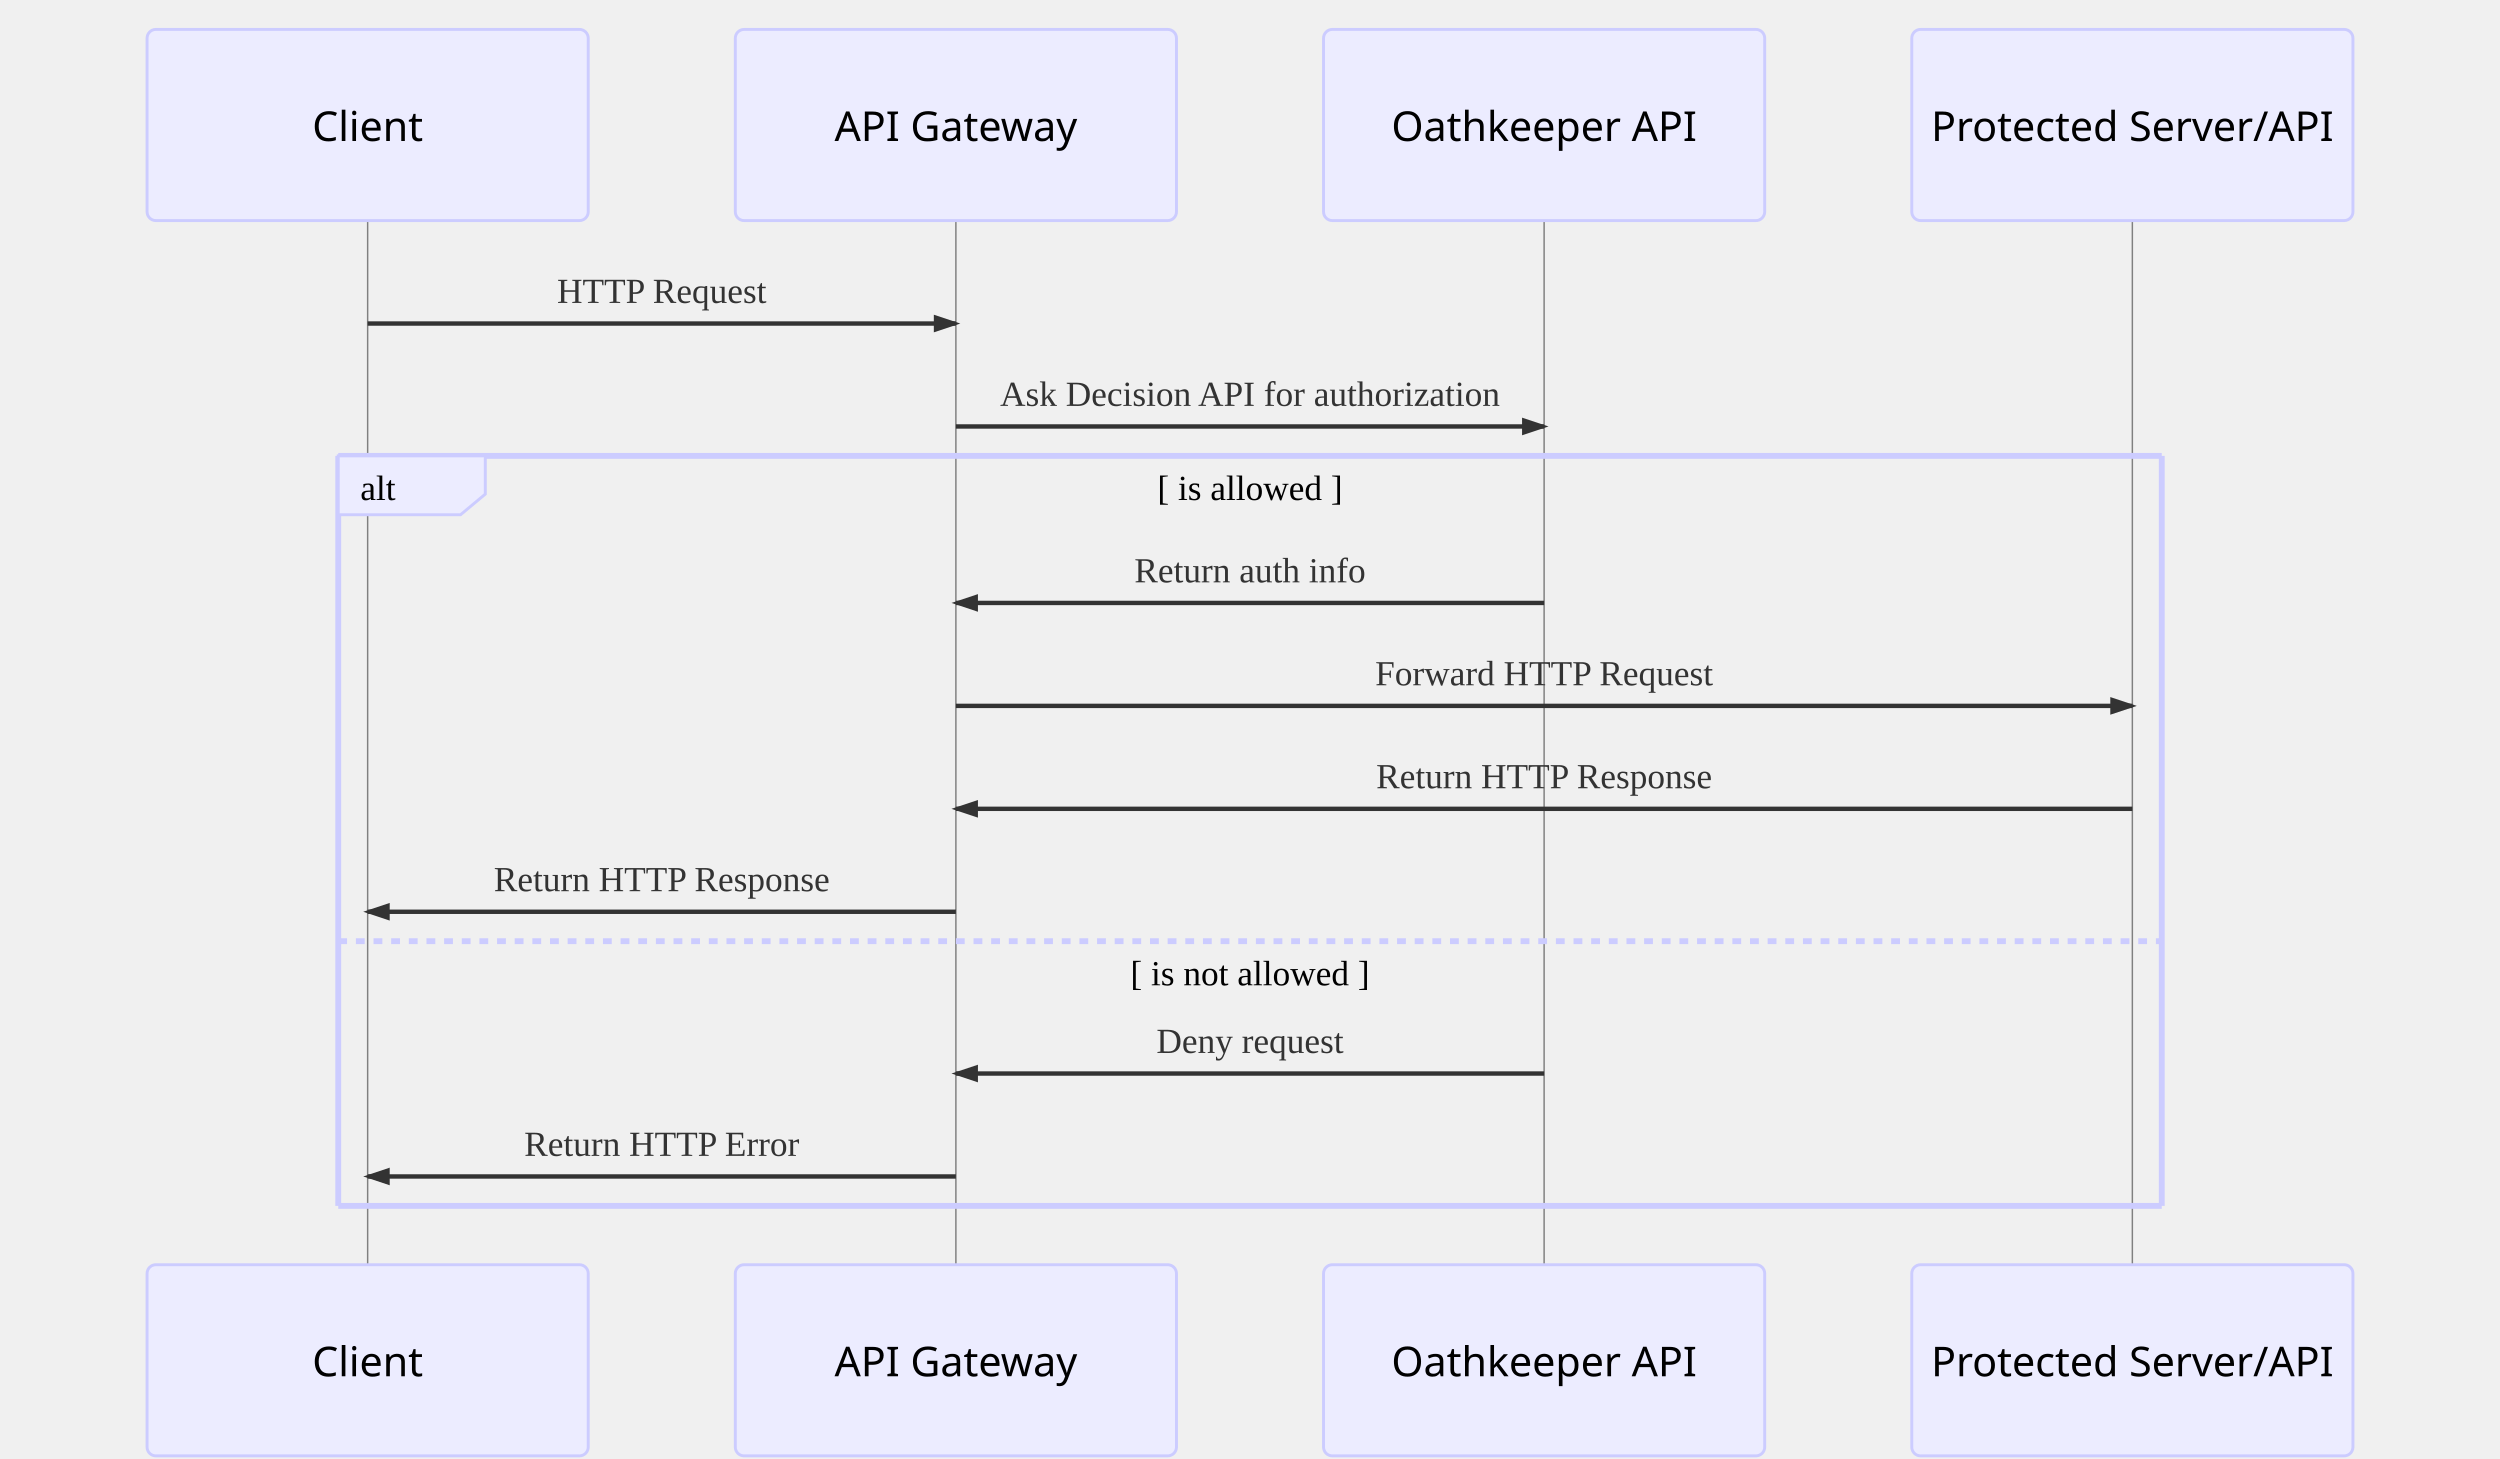
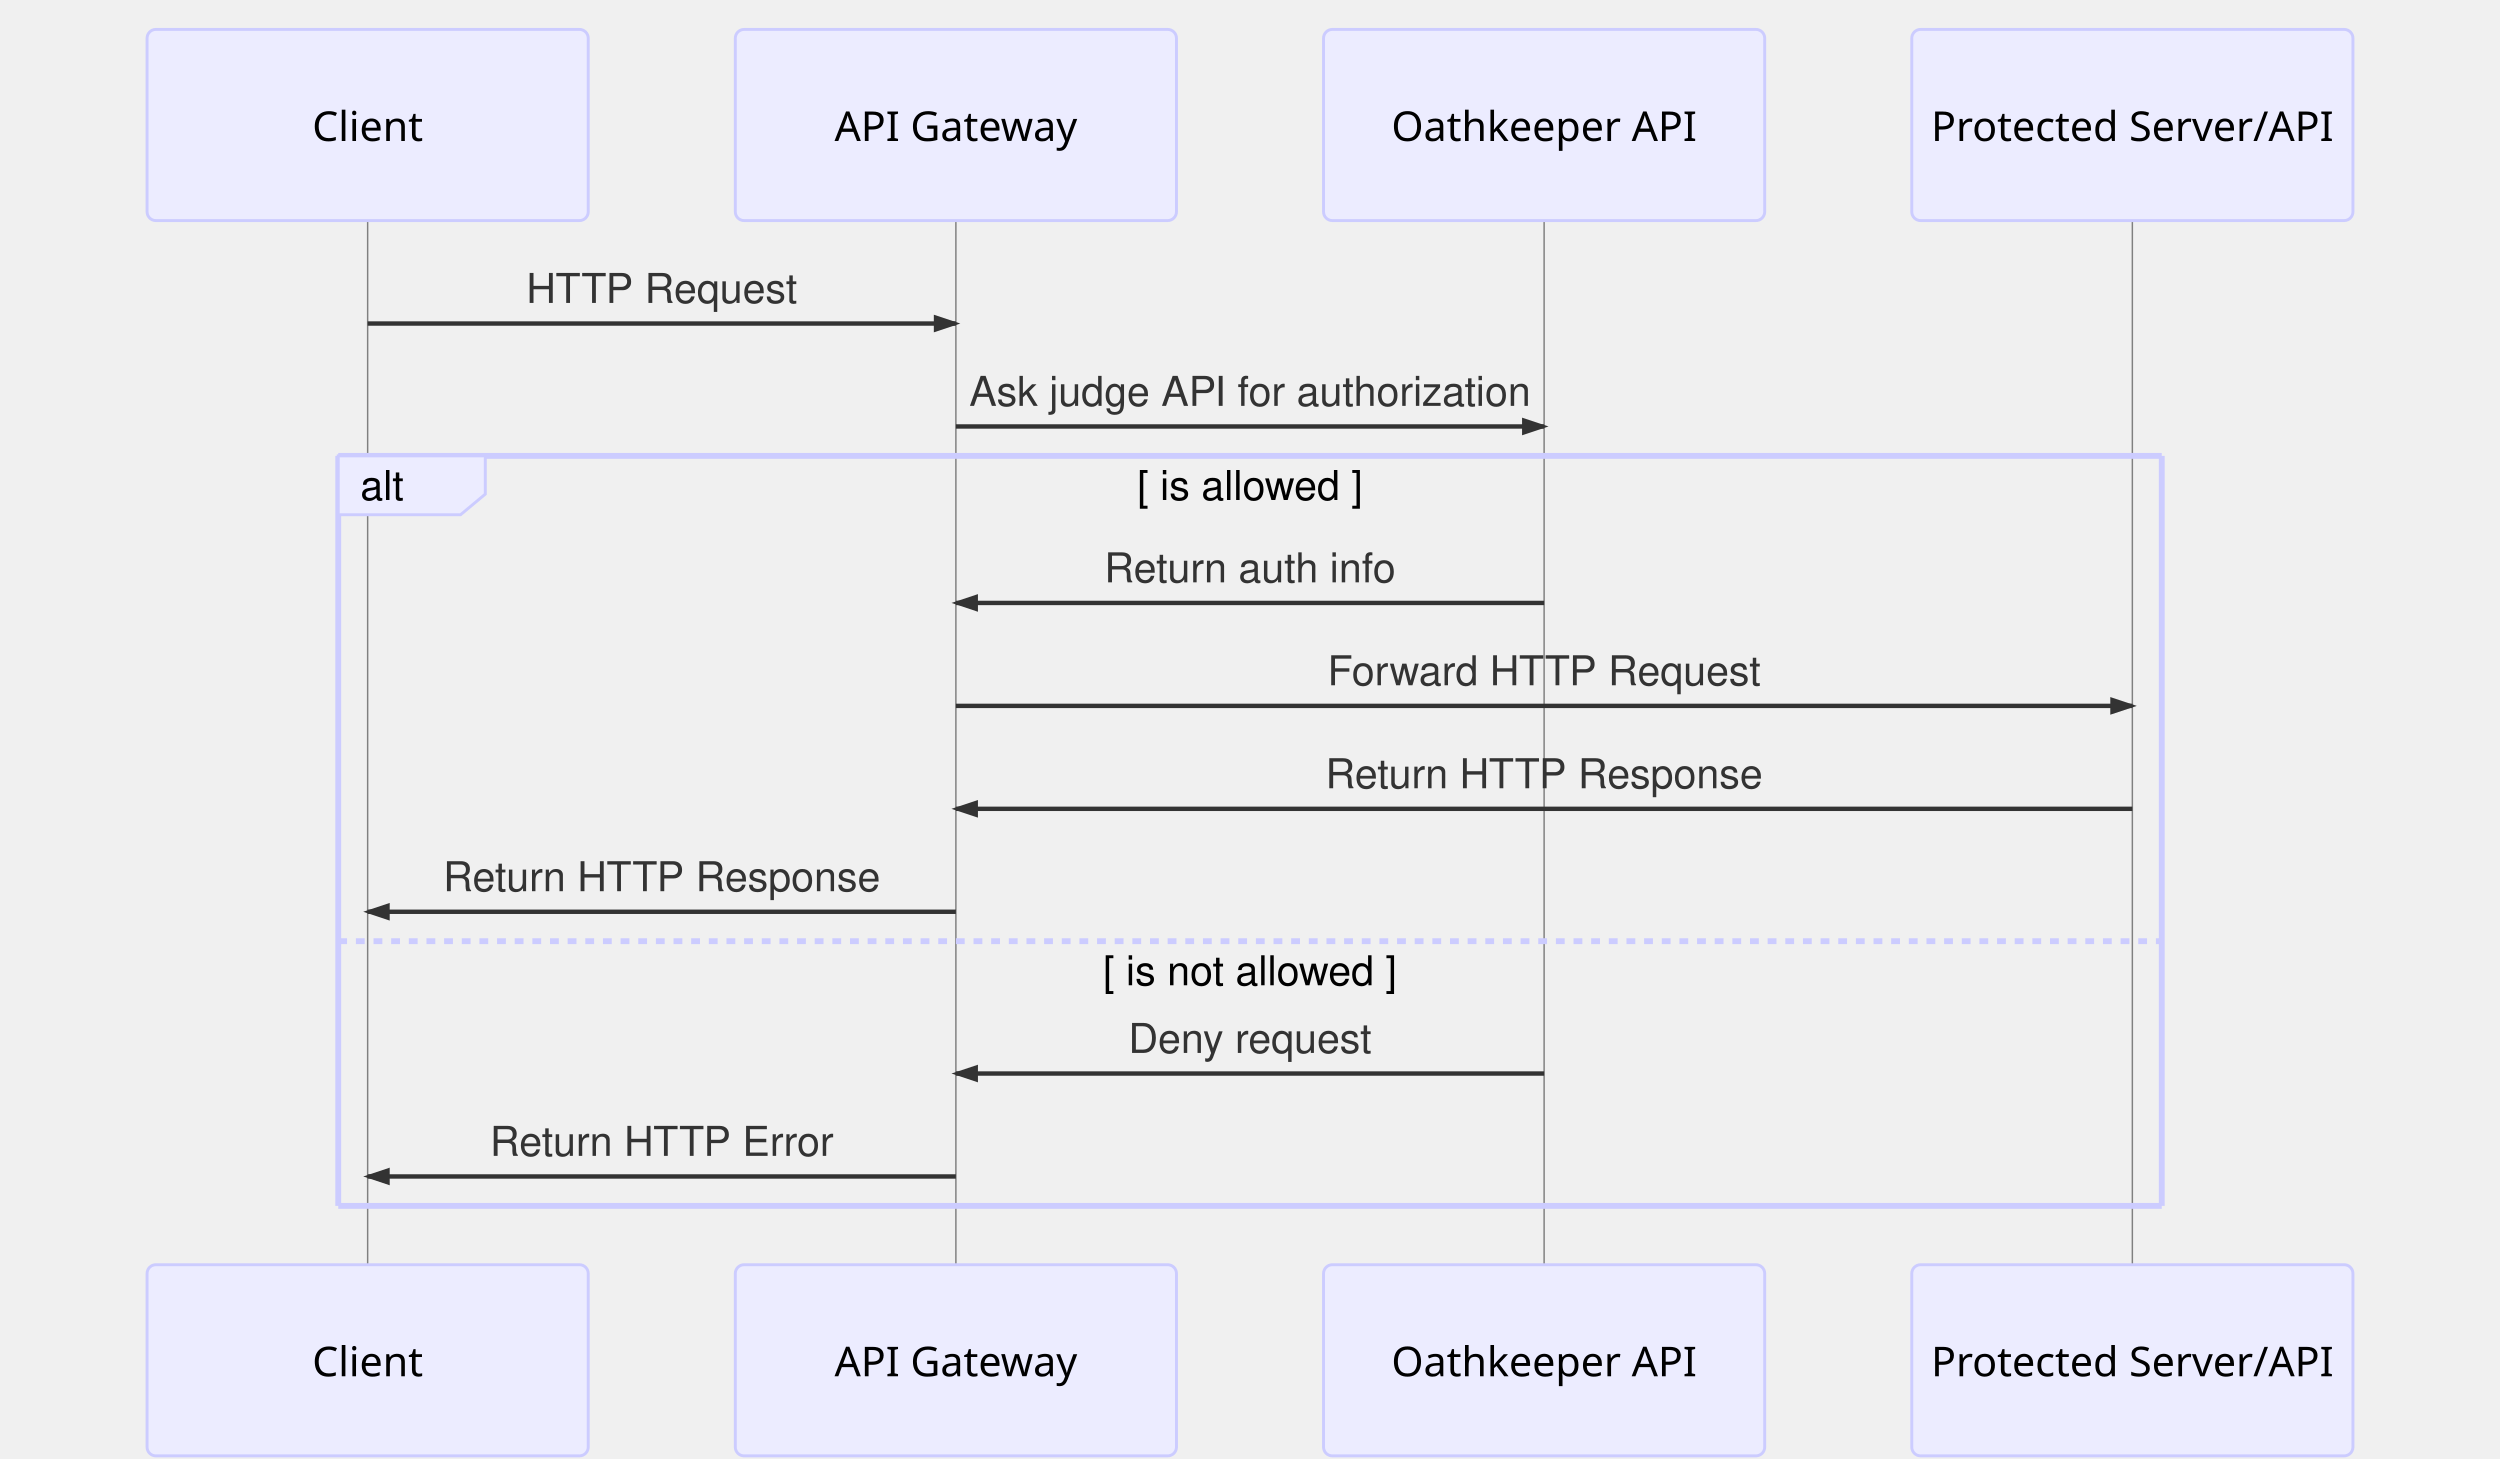
- <svg xmlns="http://www.w3.org/2000/svg" id="mermaid-1557919487532" width="100%" height="100%" style="max-width:850px;" viewBox="-50 -10 850 496">
+ <svg xmlns="http://www.w3.org/2000/svg" id="mermaid-1558430265680" width="100%" height="100%" style="max-width:850px;" viewBox="-50 -10 850 496">
  <style>


- #mermaid-1557919487532 .label {
+ #mermaid-1558430265680 .label {
  font-family: 'trebuchet ms', verdana, arial;
  color: #333; }

- #mermaid-1557919487532 .node rect,
- #mermaid-1557919487532 .node circle,
- #mermaid-1557919487532 .node ellipse,
- #mermaid-1557919487532 .node polygon {
+ #mermaid-1558430265680 .node rect,
+ #mermaid-1558430265680 .node circle,
+ #mermaid-1558430265680 .node ellipse,
+ #mermaid-1558430265680 .node polygon {
  fill: #ECECFF;
  stroke: #9370DB;
  stroke-width: 1px; }

- #mermaid-1557919487532 .node.clickable {
+ #mermaid-1558430265680 .node.clickable {
  cursor: pointer; }

- #mermaid-1557919487532 .arrowheadPath {
+ #mermaid-1558430265680 .arrowheadPath {
  fill: #333333; }

- #mermaid-1557919487532 .edgePath .path {
+ #mermaid-1558430265680 .edgePath .path {
  stroke: #333333;
  stroke-width: 1.5px; }

- #mermaid-1557919487532 .edgeLabel {
+ #mermaid-1558430265680 .edgeLabel {
  background-color: #e8e8e8; }

- #mermaid-1557919487532 .cluster rect {
+ #mermaid-1558430265680 .cluster rect {
  fill: #ffffde !important;
  stroke: #aaaa33 !important;
  stroke-width: 1px !important; }

- #mermaid-1557919487532 .cluster text {
-   fill: #333; }
- 
- #mermaid-1557919487532 div.mermaidTooltip {
+ #mermaid-1558430265680 .cluster text {
+   fill: #333; }
+ 
+ #mermaid-1558430265680 div.mermaidTooltip {
  position: absolute;
  text-align: center;
  max-width: 200px;
  padding: 2px;
  font-family: 'trebuchet ms', verdana, arial;
  font-size: 12px;
  background: #ffffde;
  border: 1px solid #aaaa33;
  border-radius: 2px;
  pointer-events: none;
  z-index: 100; }

- #mermaid-1557919487532 .actor {
+ #mermaid-1558430265680 .actor {
  stroke: #CCCCFF;
  fill: #ECECFF; }

- #mermaid-1557919487532 text.actor {
+ #mermaid-1558430265680 text.actor {
  fill: black;
  stroke: none; }

- #mermaid-1557919487532 .actor-line {
+ #mermaid-1558430265680 .actor-line {
  stroke: grey; }

- #mermaid-1557919487532 .messageLine0 {
+ #mermaid-1558430265680 .messageLine0 {
  stroke-width: 1.5;
  stroke-dasharray: '2 2';
  stroke: #333; }

- #mermaid-1557919487532 .messageLine1 {
+ #mermaid-1558430265680 .messageLine1 {
  stroke-width: 1.5;
  stroke-dasharray: '2 2';
  stroke: #333; }

- #mermaid-1557919487532 #arrowhead {
-   fill: #333; }
- 
- #mermaid-1557919487532 #crosshead path {
+ #mermaid-1558430265680 #arrowhead {
+   fill: #333; }
+ 
+ #mermaid-1558430265680 #crosshead path {
  fill: #333 !important;
  stroke: #333 !important; }

- #mermaid-1557919487532 .messageText {
+ #mermaid-1558430265680 .messageText {
  fill: #333;
  stroke: none; }

- #mermaid-1557919487532 .labelBox {
+ #mermaid-1558430265680 .labelBox {
  stroke: #CCCCFF;
  fill: #ECECFF; }

- #mermaid-1557919487532 .labelText {
+ #mermaid-1558430265680 .labelText {
  fill: black;
  stroke: none; }

- #mermaid-1557919487532 .loopText {
+ #mermaid-1558430265680 .loopText {
  fill: black;
  stroke: none; }

- #mermaid-1557919487532 .loopLine {
+ #mermaid-1558430265680 .loopLine {
  stroke-width: 2;
  stroke-dasharray: '2 2';
  stroke: #CCCCFF; }

- #mermaid-1557919487532 .note {
+ #mermaid-1558430265680 .note {
  stroke: #aaaa33;
  fill: #fff5ad; }

- #mermaid-1557919487532 .noteText {
+ #mermaid-1558430265680 .noteText {
  fill: black;
  stroke: none;
  font-family: 'trebuchet ms', verdana, arial;
  font-size: 14px; }

- #mermaid-1557919487532 .activation0 {
+ #mermaid-1558430265680 .activation0 {
  fill: #f4f4f4;
  stroke: #666; }

- #mermaid-1557919487532 .activation1 {
+ #mermaid-1558430265680 .activation1 {
  fill: #f4f4f4;
  stroke: #666; }

- #mermaid-1557919487532 .activation2 {
+ #mermaid-1558430265680 .activation2 {
  fill: #f4f4f4;
  stroke: #666; }


- #mermaid-1557919487532 .section {
+ #mermaid-1558430265680 .section {
  stroke: none;
  opacity: 0.2; }

- #mermaid-1557919487532 .section0 {
+ #mermaid-1558430265680 .section0 {
  fill: rgba(102, 102, 255, 0.49); }

- #mermaid-1557919487532 .section2 {
+ #mermaid-1558430265680 .section2 {
  fill: #fff400; }

- #mermaid-1557919487532 .section1,
- #mermaid-1557919487532 .section3 {
+ #mermaid-1558430265680 .section1,
+ #mermaid-1558430265680 .section3 {
  fill: white;
  opacity: 0.2; }

- #mermaid-1557919487532 .sectionTitle0 {
-   fill: #333; }
- 
- #mermaid-1557919487532 .sectionTitle1 {
-   fill: #333; }
- 
- #mermaid-1557919487532 .sectionTitle2 {
-   fill: #333; }
- 
- #mermaid-1557919487532 .sectionTitle3 {
-   fill: #333; }
- 
- #mermaid-1557919487532 .sectionTitle {
+ #mermaid-1558430265680 .sectionTitle0 {
+   fill: #333; }
+ 
+ #mermaid-1558430265680 .sectionTitle1 {
+   fill: #333; }
+ 
+ #mermaid-1558430265680 .sectionTitle2 {
+   fill: #333; }
+ 
+ #mermaid-1558430265680 .sectionTitle3 {
+   fill: #333; }
+ 
+ #mermaid-1558430265680 .sectionTitle {
  text-anchor: start;
  font-size: 11px;
  text-height: 14px; }


- #mermaid-1557919487532 .grid .tick {
+ #mermaid-1558430265680 .grid .tick {
  stroke: lightgrey;
  opacity: 0.3;
  shape-rendering: crispEdges; }

- #mermaid-1557919487532 .grid path {
+ #mermaid-1558430265680 .grid path {
  stroke-width: 0; }


- #mermaid-1557919487532 .today {
+ #mermaid-1558430265680 .today {
  fill: none;
  stroke: red;
  stroke-width: 2px; }



- #mermaid-1557919487532 .task {
+ #mermaid-1558430265680 .task {
  stroke-width: 2; }

- #mermaid-1557919487532 .taskText {
+ #mermaid-1558430265680 .taskText {
  text-anchor: middle;
  font-size: 11px; }

- #mermaid-1557919487532 .taskTextOutsideRight {
+ #mermaid-1558430265680 .taskTextOutsideRight {
  fill: black;
  text-anchor: start;
  font-size: 11px; }

- #mermaid-1557919487532 .taskTextOutsideLeft {
+ #mermaid-1558430265680 .taskTextOutsideLeft {
  fill: black;
  text-anchor: end;
  font-size: 11px; }


- #mermaid-1557919487532 .taskText0,
- #mermaid-1557919487532 .taskText1,
- #mermaid-1557919487532 .taskText2,
- #mermaid-1557919487532 .taskText3 {
+ #mermaid-1558430265680 .taskText0,
+ #mermaid-1558430265680 .taskText1,
+ #mermaid-1558430265680 .taskText2,
+ #mermaid-1558430265680 .taskText3 {
  fill: white; }

- #mermaid-1557919487532 .task0,
- #mermaid-1557919487532 .task1,
- #mermaid-1557919487532 .task2,
- #mermaid-1557919487532 .task3 {
+ #mermaid-1558430265680 .task0,
+ #mermaid-1558430265680 .task1,
+ #mermaid-1558430265680 .task2,
+ #mermaid-1558430265680 .task3 {
  fill: #8a90dd;
  stroke: #534fbc; }

- #mermaid-1557919487532 .taskTextOutside0,
- #mermaid-1557919487532 .taskTextOutside2 {
+ #mermaid-1558430265680 .taskTextOutside0,
+ #mermaid-1558430265680 .taskTextOutside2 {
  fill: black; }

- #mermaid-1557919487532 .taskTextOutside1,
- #mermaid-1557919487532 .taskTextOutside3 {
+ #mermaid-1558430265680 .taskTextOutside1,
+ #mermaid-1558430265680 .taskTextOutside3 {
  fill: black; }


- #mermaid-1557919487532 .active0,
- #mermaid-1557919487532 .active1,
- #mermaid-1557919487532 .active2,
- #mermaid-1557919487532 .active3 {
+ #mermaid-1558430265680 .active0,
+ #mermaid-1558430265680 .active1,
+ #mermaid-1558430265680 .active2,
+ #mermaid-1558430265680 .active3 {
  fill: #bfc7ff;
  stroke: #534fbc; }

- #mermaid-1557919487532 .activeText0,
- #mermaid-1557919487532 .activeText1,
- #mermaid-1557919487532 .activeText2,
- #mermaid-1557919487532 .activeText3 {
+ #mermaid-1558430265680 .activeText0,
+ #mermaid-1558430265680 .activeText1,
+ #mermaid-1558430265680 .activeText2,
+ #mermaid-1558430265680 .activeText3 {
  fill: black !important; }


- #mermaid-1557919487532 .done0,
- #mermaid-1557919487532 .done1,
- #mermaid-1557919487532 .done2,
- #mermaid-1557919487532 .done3 {
+ #mermaid-1558430265680 .done0,
+ #mermaid-1558430265680 .done1,
+ #mermaid-1558430265680 .done2,
+ #mermaid-1558430265680 .done3 {
  stroke: grey;
  fill: lightgrey;
  stroke-width: 2; }

- #mermaid-1557919487532 .doneText0,
- #mermaid-1557919487532 .doneText1,
- #mermaid-1557919487532 .doneText2,
- #mermaid-1557919487532 .doneText3 {
+ #mermaid-1558430265680 .doneText0,
+ #mermaid-1558430265680 .doneText1,
+ #mermaid-1558430265680 .doneText2,
+ #mermaid-1558430265680 .doneText3 {
  fill: black !important; }


- #mermaid-1557919487532 .crit0,
- #mermaid-1557919487532 .crit1,
- #mermaid-1557919487532 .crit2,
- #mermaid-1557919487532 .crit3 {
+ #mermaid-1558430265680 .crit0,
+ #mermaid-1558430265680 .crit1,
+ #mermaid-1558430265680 .crit2,
+ #mermaid-1558430265680 .crit3 {
  stroke: #ff8888;
  fill: red;
  stroke-width: 2; }

- #mermaid-1557919487532 .activeCrit0,
- #mermaid-1557919487532 .activeCrit1,
- #mermaid-1557919487532 .activeCrit2,
- #mermaid-1557919487532 .activeCrit3 {
+ #mermaid-1558430265680 .activeCrit0,
+ #mermaid-1558430265680 .activeCrit1,
+ #mermaid-1558430265680 .activeCrit2,
+ #mermaid-1558430265680 .activeCrit3 {
  stroke: #ff8888;
  fill: #bfc7ff;
  stroke-width: 2; }

- #mermaid-1557919487532 .doneCrit0,
- #mermaid-1557919487532 .doneCrit1,
- #mermaid-1557919487532 .doneCrit2,
- #mermaid-1557919487532 .doneCrit3 {
+ #mermaid-1558430265680 .doneCrit0,
+ #mermaid-1558430265680 .doneCrit1,
+ #mermaid-1558430265680 .doneCrit2,
+ #mermaid-1558430265680 .doneCrit3 {
  stroke: #ff8888;
  fill: lightgrey;
  stroke-width: 2;
  cursor: pointer;
  shape-rendering: crispEdges; }

- #mermaid-1557919487532 .doneCritText0,
- #mermaid-1557919487532 .doneCritText1,
- #mermaid-1557919487532 .doneCritText2,
- #mermaid-1557919487532 .doneCritText3 {
+ #mermaid-1558430265680 .doneCritText0,
+ #mermaid-1558430265680 .doneCritText1,
+ #mermaid-1558430265680 .doneCritText2,
+ #mermaid-1558430265680 .doneCritText3 {
  fill: black !important; }

- #mermaid-1557919487532 .activeCritText0,
- #mermaid-1557919487532 .activeCritText1,
- #mermaid-1557919487532 .activeCritText2,
- #mermaid-1557919487532 .activeCritText3 {
+ #mermaid-1558430265680 .activeCritText0,
+ #mermaid-1558430265680 .activeCritText1,
+ #mermaid-1558430265680 .activeCritText2,
+ #mermaid-1558430265680 .activeCritText3 {
  fill: black !important; }

- #mermaid-1557919487532 .titleText {
+ #mermaid-1558430265680 .titleText {
  text-anchor: middle;
  font-size: 18px;
  fill: black; }

- #mermaid-1557919487532 g.classGroup text {
+ #mermaid-1558430265680 g.classGroup text {
  fill: #9370DB;
  stroke: none;
  font-family: 'trebuchet ms', verdana, arial;
  font-size: 10px; }

- #mermaid-1557919487532 g.classGroup rect {
+ #mermaid-1558430265680 g.classGroup rect {
  fill: #ECECFF;
  stroke: #9370DB; }

- #mermaid-1557919487532 g.classGroup line {
-   stroke: #9370DB;
-   stroke-width: 1; }
- 
- #mermaid-1557919487532 .classLabel .box {
+ #mermaid-1558430265680 g.classGroup line {
+   stroke: #9370DB;
+   stroke-width: 1; }
+ 
+ #mermaid-1558430265680 .classLabel .box {
  stroke: none;
  stroke-width: 0;
  fill: #ECECFF;
  opacity: 0.5; }

- #mermaid-1557919487532 .classLabel .label {
+ #mermaid-1558430265680 .classLabel .label {
  fill: #9370DB;
  font-size: 10px; }

- #mermaid-1557919487532 .relation {
+ #mermaid-1558430265680 .relation {
  stroke: #9370DB;
  stroke-width: 1;
  fill: none; }

- #mermaid-1557919487532 #compositionStart {
-   fill: #9370DB;
-   stroke: #9370DB;
-   stroke-width: 1; }
- 
- #mermaid-1557919487532 #compositionEnd {
-   fill: #9370DB;
-   stroke: #9370DB;
-   stroke-width: 1; }
- 
- #mermaid-1557919487532 #aggregationStart {
+ #mermaid-1558430265680 #compositionStart {
+   fill: #9370DB;
+   stroke: #9370DB;
+   stroke-width: 1; }
+ 
+ #mermaid-1558430265680 #compositionEnd {
+   fill: #9370DB;
+   stroke: #9370DB;
+   stroke-width: 1; }
+ 
+ #mermaid-1558430265680 #aggregationStart {
  fill: #ECECFF;
  stroke: #9370DB;
  stroke-width: 1; }

- #mermaid-1557919487532 #aggregationEnd {
+ #mermaid-1558430265680 #aggregationEnd {
  fill: #ECECFF;
  stroke: #9370DB;
  stroke-width: 1; }

- #mermaid-1557919487532 #dependencyStart {
-   fill: #9370DB;
-   stroke: #9370DB;
-   stroke-width: 1; }
- 
- #mermaid-1557919487532 #dependencyEnd {
-   fill: #9370DB;
-   stroke: #9370DB;
-   stroke-width: 1; }
- 
- #mermaid-1557919487532 #extensionStart {
-   fill: #9370DB;
-   stroke: #9370DB;
-   stroke-width: 1; }
- 
- #mermaid-1557919487532 #extensionEnd {
-   fill: #9370DB;
-   stroke: #9370DB;
-   stroke-width: 1; }
- 
- #mermaid-1557919487532 .commit-id,
- #mermaid-1557919487532 .commit-msg,
- #mermaid-1557919487532 .branch-label {
+ #mermaid-1558430265680 #dependencyStart {
+   fill: #9370DB;
+   stroke: #9370DB;
+   stroke-width: 1; }
+ 
+ #mermaid-1558430265680 #dependencyEnd {
+   fill: #9370DB;
+   stroke: #9370DB;
+   stroke-width: 1; }
+ 
+ #mermaid-1558430265680 #extensionStart {
+   fill: #9370DB;
+   stroke: #9370DB;
+   stroke-width: 1; }
+ 
+ #mermaid-1558430265680 #extensionEnd {
+   fill: #9370DB;
+   stroke: #9370DB;
+   stroke-width: 1; }
+ 
+ #mermaid-1558430265680 .commit-id,
+ #mermaid-1558430265680 .commit-msg,
+ #mermaid-1558430265680 .branch-label {
  fill: lightgrey;
  color: lightgrey; }
- 
- #mermaid-1557919487532 .label foreignObject { overflow: visible; font-size: 13px }</style>
-   <style>#mermaid-1557919487532 {
-     color: rgba(0, 0, 0, 0.65);
-     font: ;
+ </style>
+   <style>#mermaid-1558430265680 {
+     color: rgba(0, 0, 0, 0.651);
+     font: normal normal normal normal 14px/21px "Chinese Quote", -apple-system, BlinkMacSystemFont, "Segoe UI", "PingFang SC", "Hiragino Sans GB", "Microsoft YaHei", "Helvetica Neue", Helvetica, Arial, sans-serif, "Apple Color Emoji", "Segoe UI Emoji", "Segoe UI Symbol";
  }</style>
  <g />
  <g>
-     <line id="actor44" x1="75" y1="5" x2="75" y2="485" class="actor-line" stroke-width="0.5px" stroke="#999" />
+     <line id="actor0" x1="75" y1="5" x2="75" y2="485" class="actor-line" stroke-width="0.5px" stroke="#999" />
    <rect x="0" y="0" fill="#eaeaea" stroke="#666" width="150" height="65" rx="3" ry="3" class="actor" />
-     <text x="75" y="32.5" dominant-baseline="central" alignment-baseline="central" class="actor" style="text-anchor: middle; font-size: 14px; font-family: Open-Sans, sans-serif;">
+     <text x="75" y="32.5" style="text-anchor: middle; font-size: 14px; font-family: Open-Sans, sans-serif;" dominant-baseline="central" alignment-baseline="central" class="actor">
      <tspan x="75" dy="0">Client</tspan>
    </text>
  </g>
  <g>
-     <line id="actor45" x1="275" y1="5" x2="275" y2="485" class="actor-line" stroke-width="0.5px" stroke="#999" />
+     <line id="actor1" x1="275" y1="5" x2="275" y2="485" class="actor-line" stroke-width="0.5px" stroke="#999" />
    <rect x="200" y="0" fill="#eaeaea" stroke="#666" width="150" height="65" rx="3" ry="3" class="actor" />
-     <text x="275" y="32.5" dominant-baseline="central" alignment-baseline="central" class="actor" style="text-anchor: middle; font-size: 14px; font-family: Open-Sans, sans-serif;">
+     <text x="275" y="32.5" style="text-anchor: middle; font-size: 14px; font-family: Open-Sans, sans-serif;" dominant-baseline="central" alignment-baseline="central" class="actor">
      <tspan x="275" dy="0">API Gateway</tspan>
    </text>
  </g>
  <g>
-     <line id="actor46" x1="475" y1="5" x2="475" y2="485" class="actor-line" stroke-width="0.5px" stroke="#999" />
+     <line id="actor2" x1="475" y1="5" x2="475" y2="485" class="actor-line" stroke-width="0.5px" stroke="#999" />
    <rect x="400" y="0" fill="#eaeaea" stroke="#666" width="150" height="65" rx="3" ry="3" class="actor" />
-     <text x="475" y="32.5" dominant-baseline="central" alignment-baseline="central" class="actor" style="text-anchor: middle; font-size: 14px; font-family: Open-Sans, sans-serif;">
+     <text x="475" y="32.5" style="text-anchor: middle; font-size: 14px; font-family: Open-Sans, sans-serif;" dominant-baseline="central" alignment-baseline="central" class="actor">
      <tspan x="475" dy="0">Oathkeeper API</tspan>
    </text>
  </g>
  <g>
-     <line id="actor47" x1="675" y1="5" x2="675" y2="485" class="actor-line" stroke-width="0.5px" stroke="#999" />
+     <line id="actor3" x1="675" y1="5" x2="675" y2="485" class="actor-line" stroke-width="0.5px" stroke="#999" />
    <rect x="600" y="0" fill="#eaeaea" stroke="#666" width="150" height="65" rx="3" ry="3" class="actor" />
-     <text x="675" y="32.5" dominant-baseline="central" alignment-baseline="central" class="actor" style="text-anchor: middle; font-size: 14px; font-family: Open-Sans, sans-serif;">
+     <text x="675" y="32.5" style="text-anchor: middle; font-size: 14px; font-family: Open-Sans, sans-serif;" dominant-baseline="central" alignment-baseline="central" class="actor">
      <tspan x="675" dy="0">Protected Server/API</tspan>
    </text>
  </g>
  <defs>
    <marker id="arrowhead" refX="5" refY="2" markerWidth="6" markerHeight="4" orient="auto">
      <path d="M 0,0 V 4 L6,2 Z" />
    </marker>
  </defs>
  <defs>
    <marker id="crosshead" markerWidth="15" markerHeight="8" orient="auto" refX="16" refY="4">
-       <path fill="black" stroke="#000000" stroke-width="1px" d="M 9,2 V 6 L16,4 Z" style="stroke-dasharray: 0, 0;" />
-       <path fill="none" stroke="#000000" stroke-width="1px" d="M 0,1 L 6,7 M 6,1 L 0,7" style="stroke-dasharray: 0, 0;" />
+       <path fill="black" stroke="#000000" style="stroke-dasharray: 0px, 0px;" stroke-width="1px" d="M 9,2 V 6 L16,4 Z" />
+       <path fill="none" stroke="#000000" style="stroke-dasharray: 0px, 0px;" stroke-width="1px" d="M 0,1 L 6,7 M 6,1 L 0,7" />
    </marker>
  </defs>
  <g>
-     <text x="175" y="93" class="messageText" style="text-anchor: middle;">HTTP Request</text>
-     <line x1="75" y1="100" x2="275" y2="100" class="messageLine0" stroke-width="2" stroke="black" marker-end="url(#arrowhead)" style="fill: none;" />
-   </g>
-   <g>
-     <text x="375" y="128" class="messageText" style="text-anchor: middle;">Ask Decision API for authorization</text>
-     <line x1="275" y1="135" x2="475" y2="135" class="messageLine0" stroke-width="2" stroke="black" marker-end="url(#arrowhead)" style="fill: none;" />
-   </g>
-   <g>
-     <text x="375" y="188" class="messageText" style="text-anchor: middle;">Return auth info</text>
-     <line x1="475" y1="195" x2="275" y2="195" class="messageLine0" stroke-width="2" stroke="black" marker-end="url(#arrowhead)" style="fill: none;" />
-   </g>
-   <g>
-     <text x="475" y="223" class="messageText" style="text-anchor: middle;">Forward HTTP Request</text>
-     <line x1="275" y1="230" x2="675" y2="230" class="messageLine0" stroke-width="2" stroke="black" marker-end="url(#arrowhead)" style="fill: none;" />
-   </g>
-   <g>
-     <text x="475" y="258" class="messageText" style="text-anchor: middle;">Return HTTP Response</text>
-     <line x1="675" y1="265" x2="275" y2="265" class="messageLine0" stroke-width="2" stroke="black" marker-end="url(#arrowhead)" style="fill: none;" />
-   </g>
-   <g>
-     <text x="175" y="293" class="messageText" style="text-anchor: middle;">Return HTTP Response</text>
-     <line x1="275" y1="300" x2="75" y2="300" class="messageLine0" stroke-width="2" stroke="black" marker-end="url(#arrowhead)" style="fill: none;" />
-   </g>
-   <g>
-     <text x="375" y="348" class="messageText" style="text-anchor: middle;">Deny request</text>
-     <line x1="475" y1="355" x2="275" y2="355" class="messageLine0" stroke-width="2" stroke="black" marker-end="url(#arrowhead)" style="fill: none;" />
-   </g>
-   <g>
-     <text x="175" y="383" class="messageText" style="text-anchor: middle;">Return HTTP Error</text>
-     <line x1="275" y1="390" x2="75" y2="390" class="messageLine0" stroke-width="2" stroke="black" marker-end="url(#arrowhead)" style="fill: none;" />
+     <text x="175" y="93" style="text-anchor: middle;" class="messageText">HTTP Request</text>
+     <line x1="75" y1="100" x2="275" y2="100" class="messageLine0" stroke-width="2" stroke="black" style="fill: none;" marker-end="url(#arrowhead)" />
+   </g>
+   <g>
+     <text x="375" y="128" style="text-anchor: middle;" class="messageText">Ask judge API for authorization</text>
+     <line x1="275" y1="135" x2="475" y2="135" class="messageLine0" stroke-width="2" stroke="black" style="fill: none;" marker-end="url(#arrowhead)" />
+   </g>
+   <g>
+     <text x="375" y="188" style="text-anchor: middle;" class="messageText">Return auth info</text>
+     <line x1="475" y1="195" x2="275" y2="195" class="messageLine0" stroke-width="2" stroke="black" style="fill: none;" marker-end="url(#arrowhead)" />
+   </g>
+   <g>
+     <text x="475" y="223" style="text-anchor: middle;" class="messageText">Forward HTTP Request</text>
+     <line x1="275" y1="230" x2="675" y2="230" class="messageLine0" stroke-width="2" stroke="black" style="fill: none;" marker-end="url(#arrowhead)" />
+   </g>
+   <g>
+     <text x="475" y="258" style="text-anchor: middle;" class="messageText">Return HTTP Response</text>
+     <line x1="675" y1="265" x2="275" y2="265" class="messageLine0" stroke-width="2" stroke="black" style="fill: none;" marker-end="url(#arrowhead)" />
+   </g>
+   <g>
+     <text x="175" y="293" style="text-anchor: middle;" class="messageText">Return HTTP Response</text>
+     <line x1="275" y1="300" x2="75" y2="300" class="messageLine0" stroke-width="2" stroke="black" style="fill: none;" marker-end="url(#arrowhead)" />
+   </g>
+   <g>
+     <text x="375" y="348" style="text-anchor: middle;" class="messageText">Deny request</text>
+     <line x1="475" y1="355" x2="275" y2="355" class="messageLine0" stroke-width="2" stroke="black" style="fill: none;" marker-end="url(#arrowhead)" />
+   </g>
+   <g>
+     <text x="175" y="383" style="text-anchor: middle;" class="messageText">Return HTTP Error</text>
+     <line x1="275" y1="390" x2="75" y2="390" class="messageLine0" stroke-width="2" stroke="black" style="fill: none;" marker-end="url(#arrowhead)" />
  </g>
  <g>
    <line x1="65" y1="145" x2="685" y2="145" class="loopLine" />
    <line x1="685" y1="145" x2="685" y2="400" class="loopLine" />
    <line x1="65" y1="400" x2="685" y2="400" class="loopLine" />
    <line x1="65" y1="145" x2="65" y2="400" class="loopLine" />
-     <line x1="65" y1="310" x2="685" y2="310" class="loopLine" style="stroke-dasharray: 3, 3;" />
+     <line x1="65" y1="310" x2="685" y2="310" class="loopLine" style="stroke-dasharray: 3px, 3px;" />
    <polygon points="65,145 115,145 115,158 106.6,165 65,165" class="labelBox" />
    <text x="72.5" y="160" fill="black" class="labelText">
      <tspan x="72.5" fill="black">alt</tspan>
    </text>
-     <text x="375" y="160" fill="black" class="loopText" style="text-anchor: middle;">
+     <text x="375" y="160" style="text-anchor: middle;" fill="black" class="loopText">
      <tspan x="375" fill="black">[ is allowed ]</tspan>
    </text>
-     <text x="375" y="325" fill="black" class="loopText" style="text-anchor: middle;">
+     <text x="375" y="325" style="text-anchor: middle;" fill="black" class="loopText">
      <tspan x="375" fill="black">[ is not allowed ]</tspan>
    </text>
  </g>
  <g>
    <rect x="0" y="420" fill="#eaeaea" stroke="#666" width="150" height="65" rx="3" ry="3" class="actor" />
-     <text x="75" y="452.5" dominant-baseline="central" alignment-baseline="central" class="actor" style="text-anchor: middle; font-size: 14px; font-family: Open-Sans, sans-serif;">
+     <text x="75" y="452.5" style="text-anchor: middle; font-size: 14px; font-family: Open-Sans, sans-serif;" dominant-baseline="central" alignment-baseline="central" class="actor">
      <tspan x="75" dy="0">Client</tspan>
    </text>
  </g>
  <g>
    <rect x="200" y="420" fill="#eaeaea" stroke="#666" width="150" height="65" rx="3" ry="3" class="actor" />
-     <text x="275" y="452.5" dominant-baseline="central" alignment-baseline="central" class="actor" style="text-anchor: middle; font-size: 14px; font-family: Open-Sans, sans-serif;">
+     <text x="275" y="452.5" style="text-anchor: middle; font-size: 14px; font-family: Open-Sans, sans-serif;" dominant-baseline="central" alignment-baseline="central" class="actor">
      <tspan x="275" dy="0">API Gateway</tspan>
    </text>
  </g>
  <g>
    <rect x="400" y="420" fill="#eaeaea" stroke="#666" width="150" height="65" rx="3" ry="3" class="actor" />
-     <text x="475" y="452.5" dominant-baseline="central" alignment-baseline="central" class="actor" style="text-anchor: middle; font-size: 14px; font-family: Open-Sans, sans-serif;">
+     <text x="475" y="452.5" style="text-anchor: middle; font-size: 14px; font-family: Open-Sans, sans-serif;" dominant-baseline="central" alignment-baseline="central" class="actor">
      <tspan x="475" dy="0">Oathkeeper API</tspan>
    </text>
  </g>
  <g>
    <rect x="600" y="420" fill="#eaeaea" stroke="#666" width="150" height="65" rx="3" ry="3" class="actor" />
-     <text x="675" y="452.5" dominant-baseline="central" alignment-baseline="central" class="actor" style="text-anchor: middle; font-size: 14px; font-family: Open-Sans, sans-serif;">
+     <text x="675" y="452.5" style="text-anchor: middle; font-size: 14px; font-family: Open-Sans, sans-serif;" dominant-baseline="central" alignment-baseline="central" class="actor">
      <tspan x="675" dy="0">Protected Server/API</tspan>
    </text>
  </g>
</svg>
